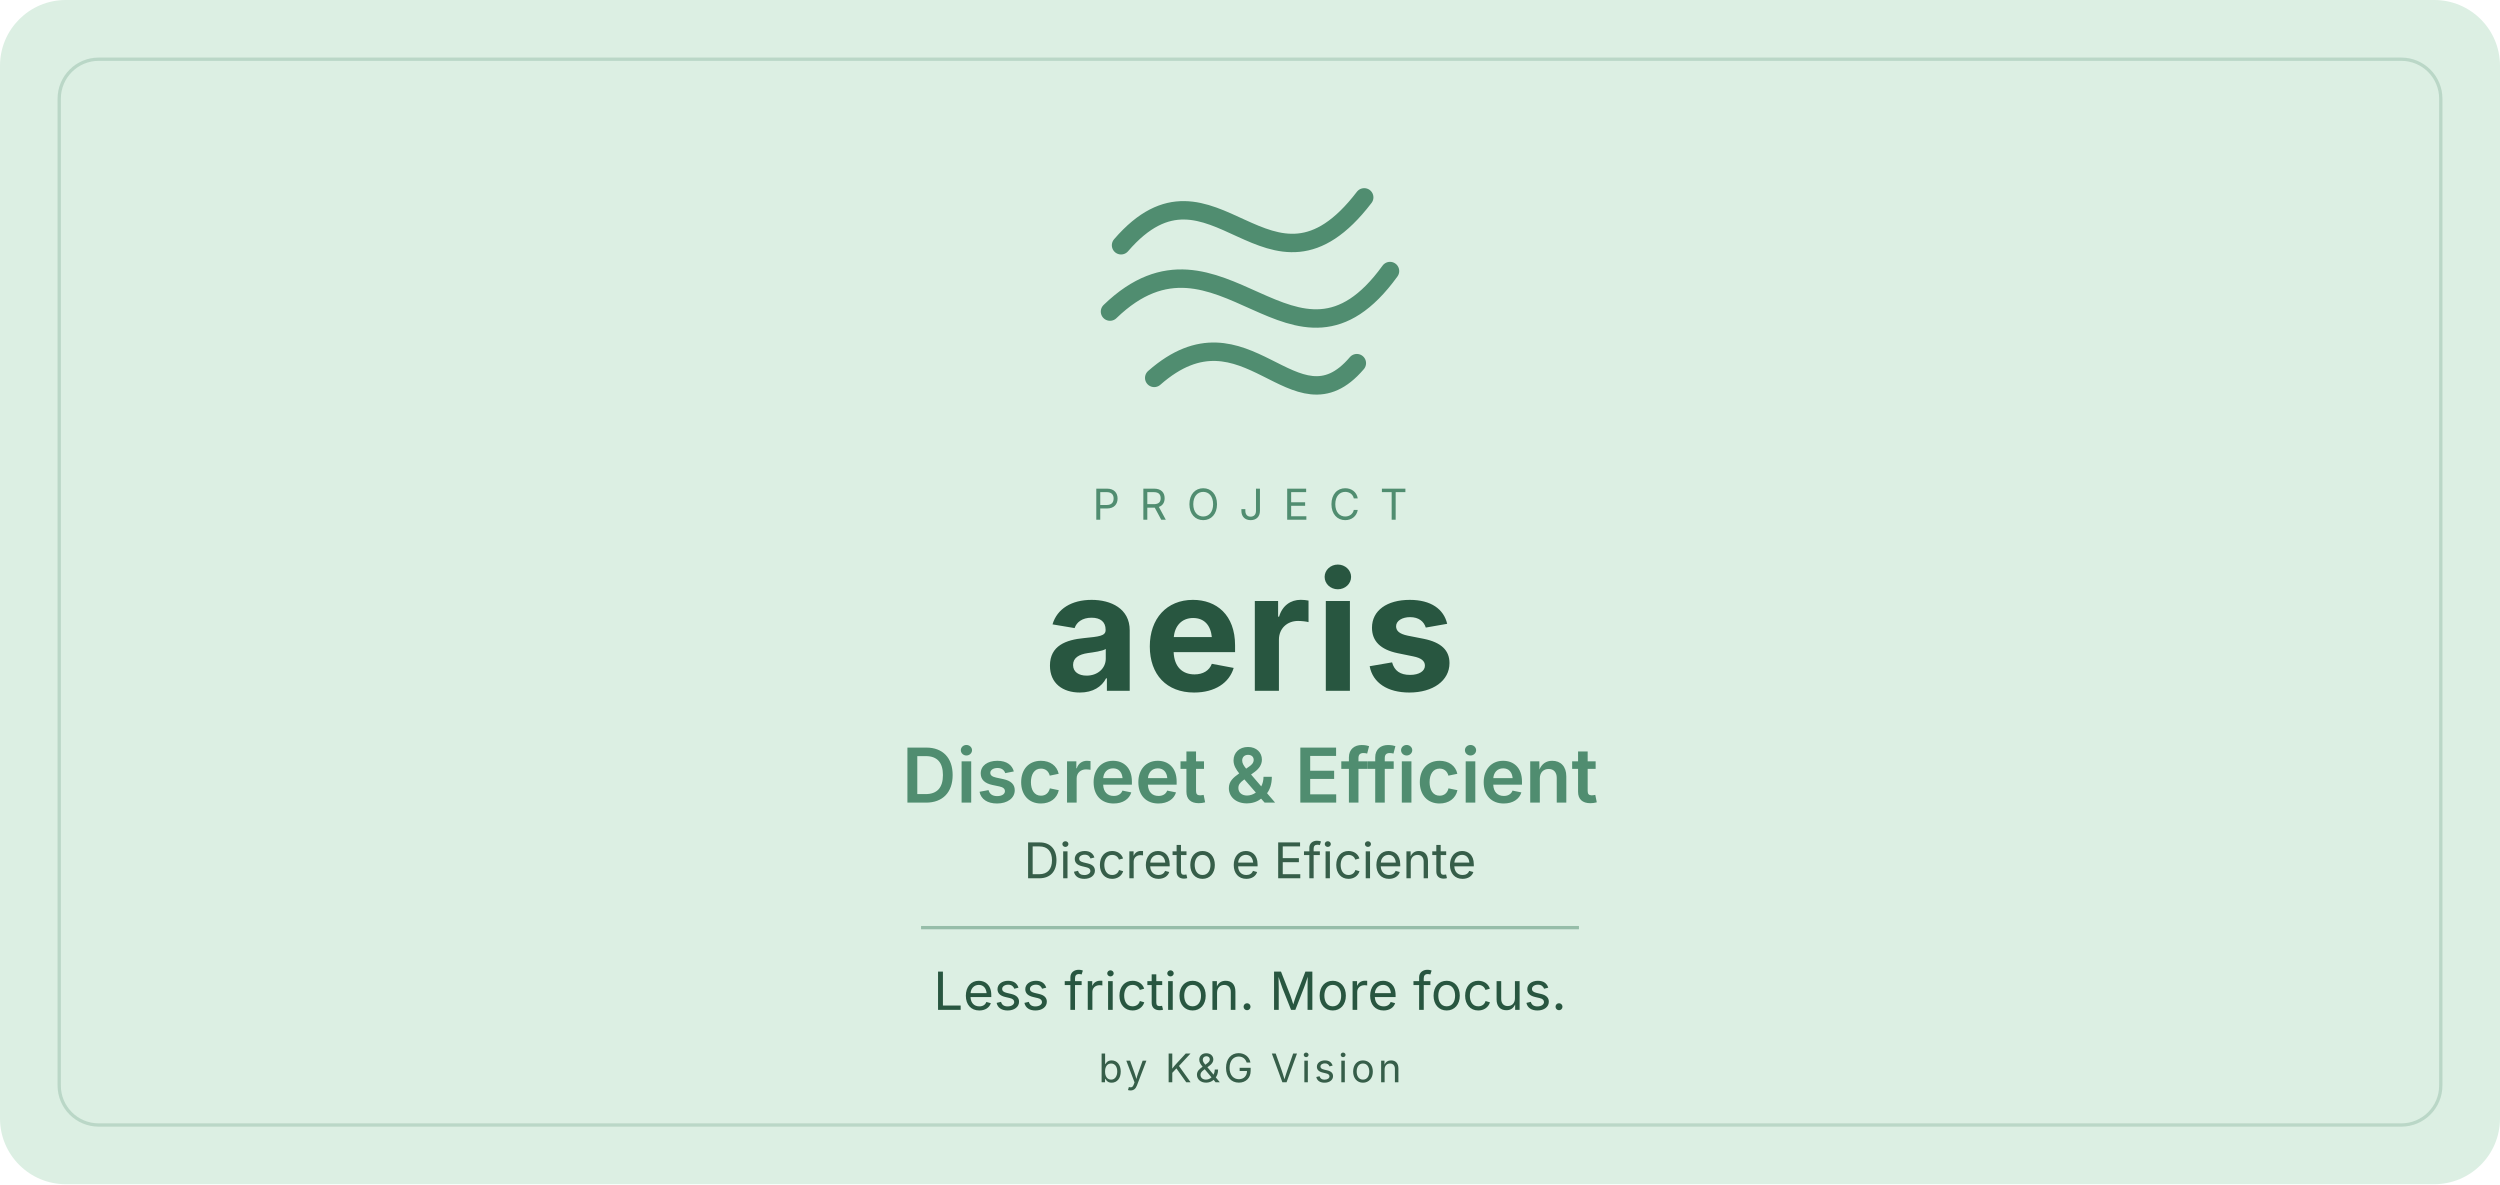
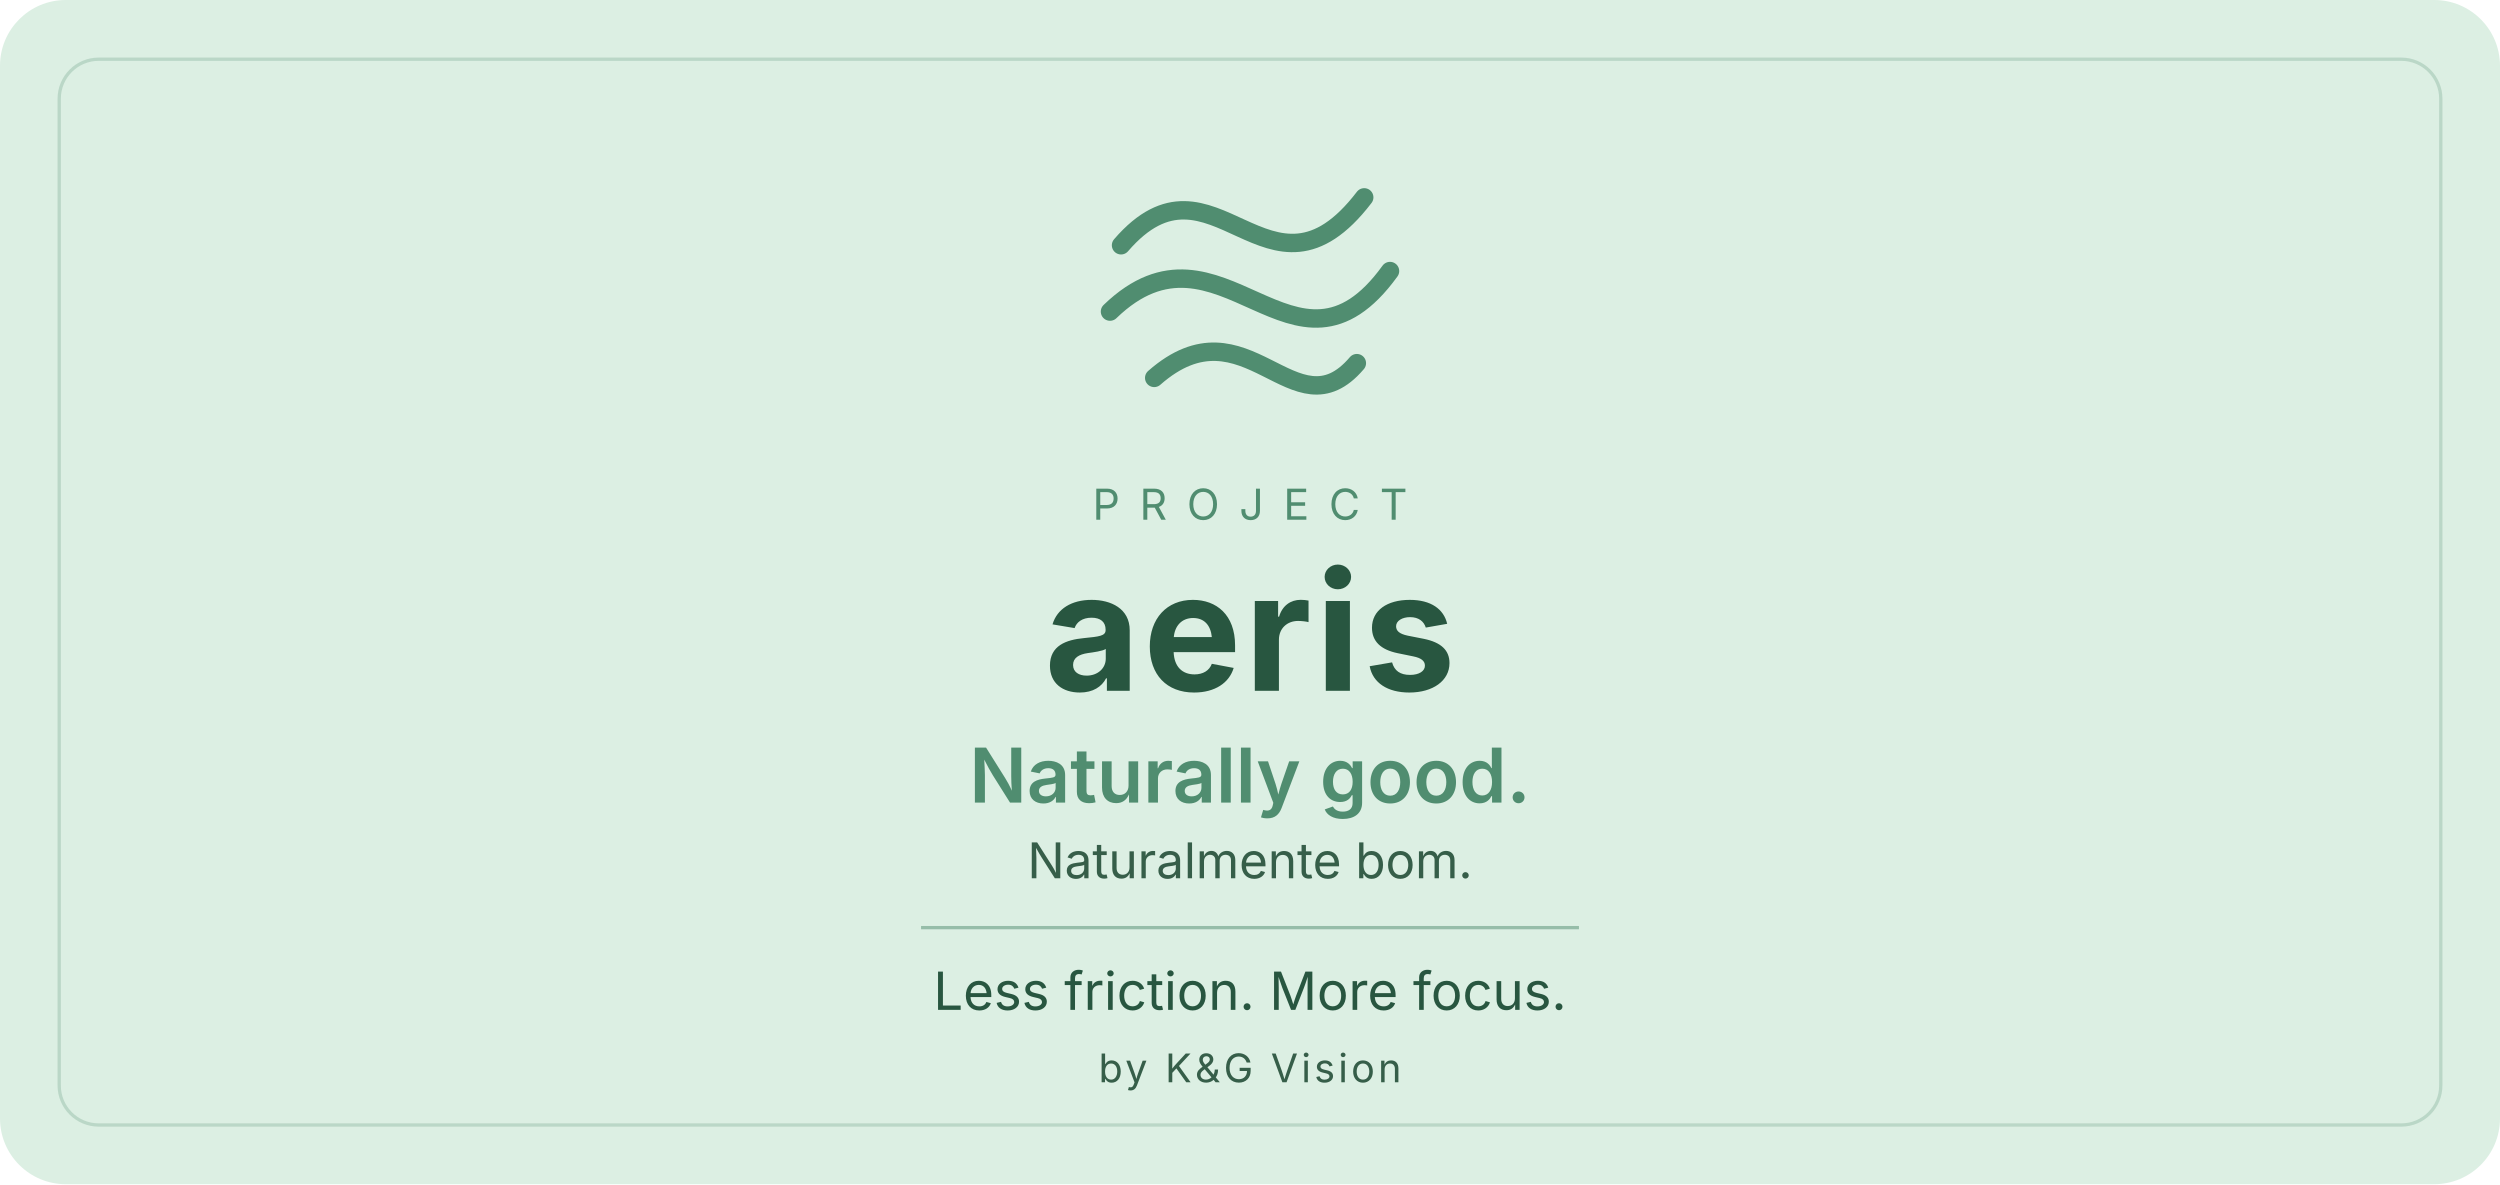
<svg xmlns="http://www.w3.org/2000/svg" width="760" height="360" viewBox="0 0 760 360" role="img" aria-labelledby="title desc">
  <rect x="0" y="0" width="760" height="360" rx="20" fill="#DCEFE3" />
  <rect x="18" y="18" width="724" height="324" rx="12" stroke="#508D70" stroke-opacity=".24" fill="none" />
  <g transform="translate(324 32) scale(1.12)">
    <path d="M15 38C40 9 55 59 81 25M12 56C42 27 62 81 88 45M24 74C49 52 62 90 79 70" fill="none" stroke="#508D70" stroke-width="5" stroke-linecap="round" />
  </g>
  <g font-family="system-ui, -apple-system, Segoe UI, sans-serif" text-anchor="middle">
    <text x="380" y="158" fill="#508D70" font-size="13" letter-spacing="6">PROJECT</text>
    <text x="380" y="210" fill="#285640" font-size="50" font-weight="700" letter-spacing="1">aeris</text>
-     <text x="380" y="244" fill="#508D70" font-size="23" font-weight="600">Discreet &amp; Efficient</text>
-     <text x="380" y="267" fill="#365E49" font-size="15">Discreto e Eficiente</text>
+     <text x="380" y="244" fill="#508D70" font-size="23" font-weight="600">Naturally good.</text>
+     <text x="380" y="267" fill="#365E49" font-size="15">Naturalmente bom.</text>
    <path d="M280 282H480" stroke="#508D70" stroke-opacity=".5" />
    <text x="380" y="307" fill="#285640" font-size="16">Less friction. More focus.</text>
    <text x="380" y="329" fill="#365E49" font-size="12" letter-spacing="1">by K&amp;G Vision</text>
  </g>
</svg>
